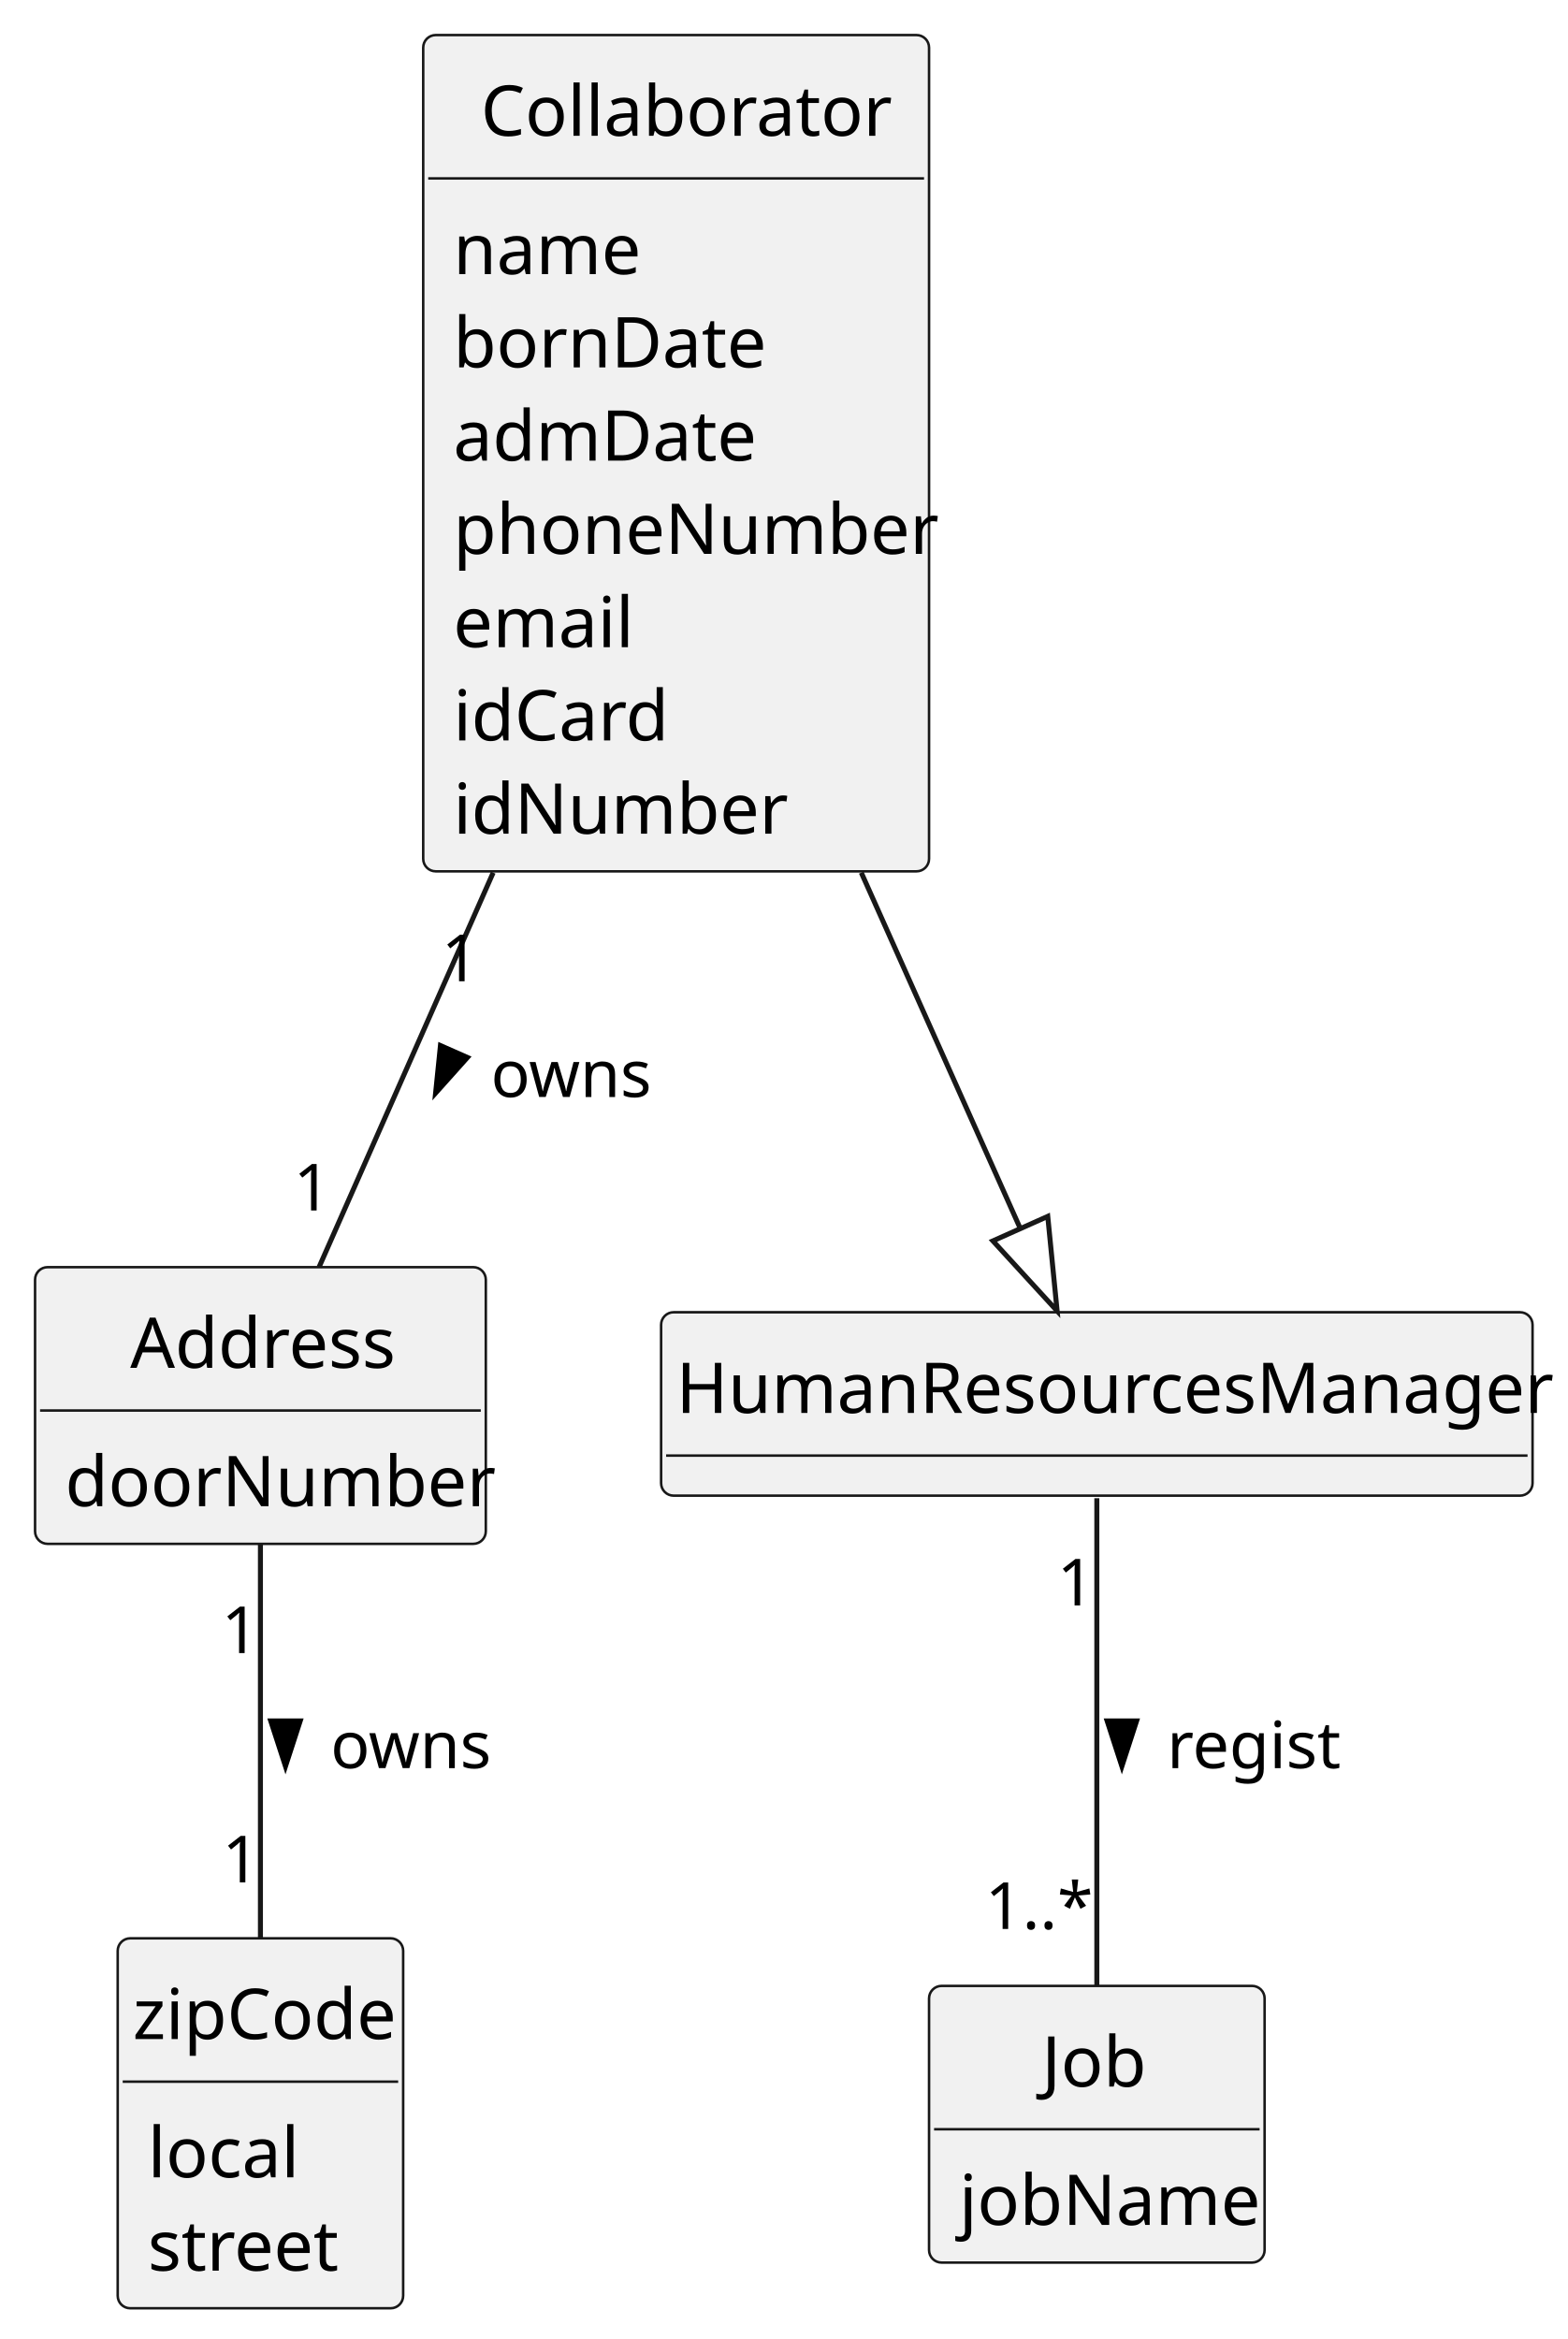
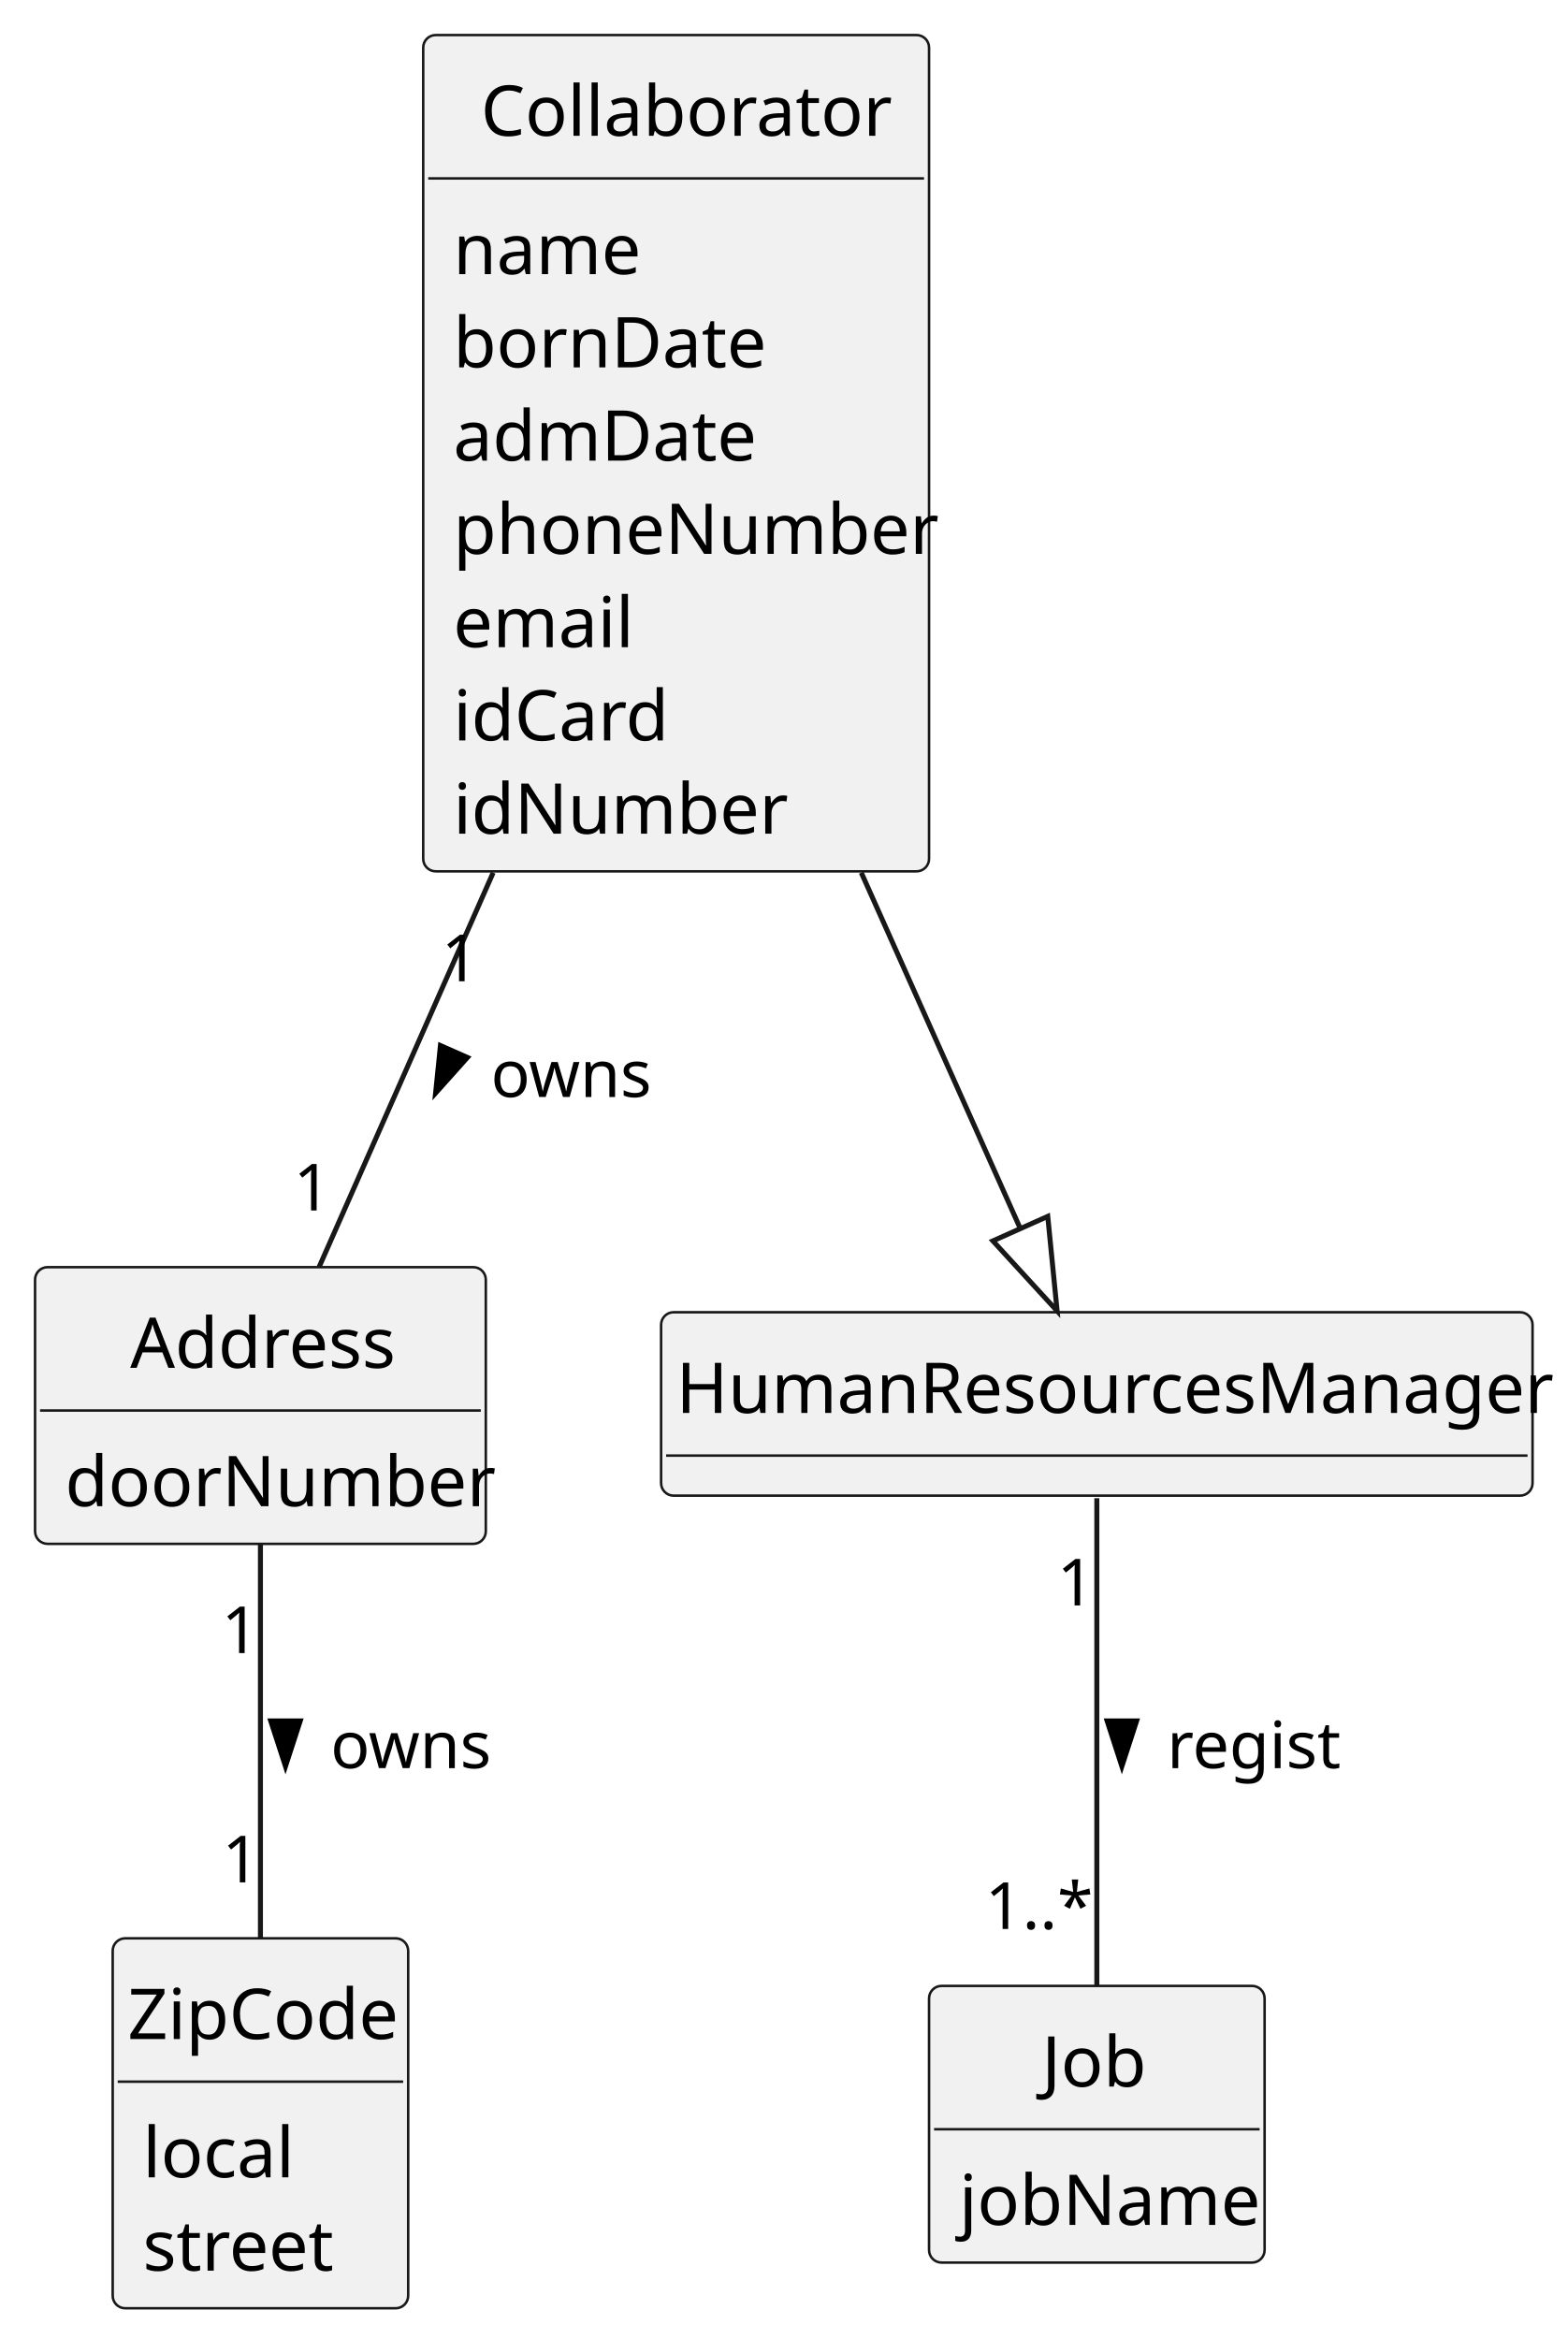
<svg xmlns="http://www.w3.org/2000/svg" contentStyleType="text/css" height="467px" preserveAspectRatio="none" style="width:313px;height:467px;background:#FFFFFF;" version="1.1" viewBox="0 0 313 467" width="313px" zoomAndPan="magnify">
  <defs />
  <g>
    <g id="elem_Collaborator">
      <rect codeLine="10" fill="#F1F1F1" height="166.969" id="Collaborator" rx="2.5" ry="2.5" style="stroke:#181818;stroke-width:0.5;" width="101" x="84.5" y="7" />
      <text fill="#000000" font-family="sans-serif" font-size="14" lengthAdjust="spacing" textLength="78" x="96" y="27.107">Collaborator</text>
      <line style="stroke:#181818;stroke-width:0.5;" x1="85.5" x2="184.5" y1="35.621" y2="35.621" />
      <text fill="#000000" font-family="sans-serif" font-size="14" lengthAdjust="spacing" textLength="35" x="90.5" y="54.728">name</text>
      <text fill="#000000" font-family="sans-serif" font-size="14" lengthAdjust="spacing" textLength="59" x="90.5" y="73.35">bornDate</text>
      <text fill="#000000" font-family="sans-serif" font-size="14" lengthAdjust="spacing" textLength="57" x="90.5" y="91.971">admDate</text>
      <text fill="#000000" font-family="sans-serif" font-size="14" lengthAdjust="spacing" textLength="89" x="90.5" y="110.592">phoneNumber</text>
      <text fill="#000000" font-family="sans-serif" font-size="14" lengthAdjust="spacing" textLength="33" x="90.5" y="129.213">email</text>
      <text fill="#000000" font-family="sans-serif" font-size="14" lengthAdjust="spacing" textLength="42" x="90.5" y="147.834">idCard</text>
      <text fill="#000000" font-family="sans-serif" font-size="14" lengthAdjust="spacing" textLength="60" x="90.5" y="166.455">idNumber</text>
    </g>
    <g id="elem_Address">
      <rect codeLine="20" fill="#F1F1F1" height="55.242" id="Address" rx="2.5" ry="2.5" style="stroke:#181818;stroke-width:0.5;" width="90" x="7" y="253" />
      <text fill="#000000" font-family="sans-serif" font-size="14" lengthAdjust="spacing" textLength="52" x="26" y="273.107">Address</text>
      <line style="stroke:#181818;stroke-width:0.5;" x1="8" x2="96" y1="281.621" y2="281.621" />
      <text fill="#000000" font-family="sans-serif" font-size="14" lengthAdjust="spacing" textLength="78" x="13" y="300.728">doorNumber</text>
    </g>
-     <g id="elem_zipCode">
-       <rect codeLine="24" fill="#F1F1F1" height="73.863" id="zipCode" rx="2.5" ry="2.5" style="stroke:#181818;stroke-width:0.5;" width="57" x="23.5" y="387" />
-       <text fill="#000000" font-family="sans-serif" font-size="14" lengthAdjust="spacing" textLength="51" x="26.5" y="407.107">zipCode</text>
-       <line style="stroke:#181818;stroke-width:0.5;" x1="24.5" x2="79.5" y1="415.621" y2="415.621" />
-       <text fill="#000000" font-family="sans-serif" font-size="14" lengthAdjust="spacing" textLength="29" x="29.5" y="434.728">local</text>
-       <text fill="#000000" font-family="sans-serif" font-size="14" lengthAdjust="spacing" textLength="36" x="29.5" y="453.35">street</text>
+     <g id="elem_ZipCode">
+       <rect codeLine="24" fill="#F1F1F1" height="73.863" id="ZipCode" rx="2.5" ry="2.5" style="stroke:#181818;stroke-width:0.5;" width="59" x="22.5" y="387" />
+       <text fill="#000000" font-family="sans-serif" font-size="14" lengthAdjust="spacing" textLength="53" x="25.5" y="407.107">ZipCode</text>
+       <line style="stroke:#181818;stroke-width:0.5;" x1="23.5" x2="80.5" y1="415.621" y2="415.621" />
+       <text fill="#000000" font-family="sans-serif" font-size="14" lengthAdjust="spacing" textLength="29" x="28.5" y="434.728">local</text>
+       <text fill="#000000" font-family="sans-serif" font-size="14" lengthAdjust="spacing" textLength="36" x="28.5" y="453.35">street</text>
    </g>
    <g id="elem_HumanResourcesManager">
      <rect codeLine="29" fill="#F1F1F1" height="36.621" id="HumanResourcesManager" rx="2.5" ry="2.5" style="stroke:#181818;stroke-width:0.5;" width="174" x="132" y="262" />
      <text fill="#000000" font-family="sans-serif" font-size="14" lengthAdjust="spacing" textLength="168" x="135" y="282.107">HumanResourcesManager</text>
      <line style="stroke:#181818;stroke-width:0.5;" x1="133" x2="305" y1="290.621" y2="290.621" />
    </g>
    <g id="elem_Job">
      <rect codeLine="31" fill="#F1F1F1" height="55.242" id="Job" rx="2.5" ry="2.5" style="stroke:#181818;stroke-width:0.5;" width="67" x="185.5" y="396.5" />
      <text fill="#000000" font-family="sans-serif" font-size="14" lengthAdjust="spacing" textLength="22" x="208" y="416.607">Job</text>
      <line style="stroke:#181818;stroke-width:0.5;" x1="186.5" x2="251.5" y1="425.121" y2="425.121" />
      <text fill="#000000" font-family="sans-serif" font-size="14" lengthAdjust="spacing" textLength="55" x="191.5" y="444.228">jobName</text>
    </g>
    <g id="link_Collaborator_HumanResourcesManager">
      <path codeLine="36" d="M171.97,174.23 C186.58,206.94 194.676,225.056 203.726,245.306 " fill="none" id="Collaborator-to-HumanResourcesManager" style="stroke:#181818;stroke-width:1.0;" />
      <polygon fill="none" points="211.07,261.74,209.203,242.858,198.248,247.755,211.07,261.74" style="stroke:#181818;stroke-width:1.0;" />
    </g>
    <g id="link_HumanResourcesManager_Job">
      <path codeLine="37" d="M219,299.13 C219,323.58 219,367.97 219,396.44 " fill="none" id="HumanResourcesManager-Job" style="stroke:#181818;stroke-width:1.0;" />
      <polygon fill="#000000" points="224,352.646,226.939,343.6,221.061,343.6,224,352.646" style="stroke:#000000;stroke-width:1.0;" />
      <text fill="#000000" font-family="sans-serif" font-size="13" lengthAdjust="spacing" textLength="32" x="233" y="353.028">regist</text>
      <text fill="#000000" font-family="sans-serif" font-size="13" lengthAdjust="spacing" textLength="7" x="211.059" y="320.539">1</text>
      <text fill="#000000" font-family="sans-serif" font-size="13" lengthAdjust="spacing" textLength="20" x="196.688" y="385.135">1..*</text>
    </g>
    <g id="link_Collaborator_Address">
      <path codeLine="38" d="M98.47,174.23 C85.95,202.6 72.81,232.37 63.71,252.98 " fill="none" id="Collaborator-Address" style="stroke:#181818;stroke-width:1.0;" />
      <polygon fill="#000000" points="86.981,218.22,93.322,211.132,87.945,208.758,86.981,218.22" style="stroke:#000000;stroke-width:1.0;" />
      <text fill="#000000" font-family="sans-serif" font-size="13" lengthAdjust="spacing" textLength="30" x="98" y="219.028">owns</text>
      <text fill="#000000" font-family="sans-serif" font-size="13" lengthAdjust="spacing" textLength="7" x="88.155" y="195.91">1</text>
      <text fill="#000000" font-family="sans-serif" font-size="13" lengthAdjust="spacing" textLength="7" x="58.609" y="241.684">1</text>
    </g>
-     <g id="link_Address_zipCode">
-       <path codeLine="39" d="M52,308.12 C52,330.37 52,362.33 52,386.89 " fill="none" id="Address-zipCode" style="stroke:#181818;stroke-width:1.0;" />
+     <g id="link_Address_ZipCode">
+       <path codeLine="39" d="M52,308.12 C52,330.37 52,362.33 52,386.89 " fill="none" id="Address-ZipCode" style="stroke:#181818;stroke-width:1.0;" />
      <polygon fill="#000000" points="57,352.646,59.939,343.6,54.061,343.6,57,352.646" style="stroke:#000000;stroke-width:1.0;" />
      <text fill="#000000" font-family="sans-serif" font-size="13" lengthAdjust="spacing" textLength="30" x="66" y="353.028">owns</text>
      <text fill="#000000" font-family="sans-serif" font-size="13" lengthAdjust="spacing" textLength="7" x="44.234" y="330.055">1</text>
      <text fill="#000000" font-family="sans-serif" font-size="13" lengthAdjust="spacing" textLength="7" x="44.377" y="375.832">1</text>
    </g>
  </g>
</svg>
